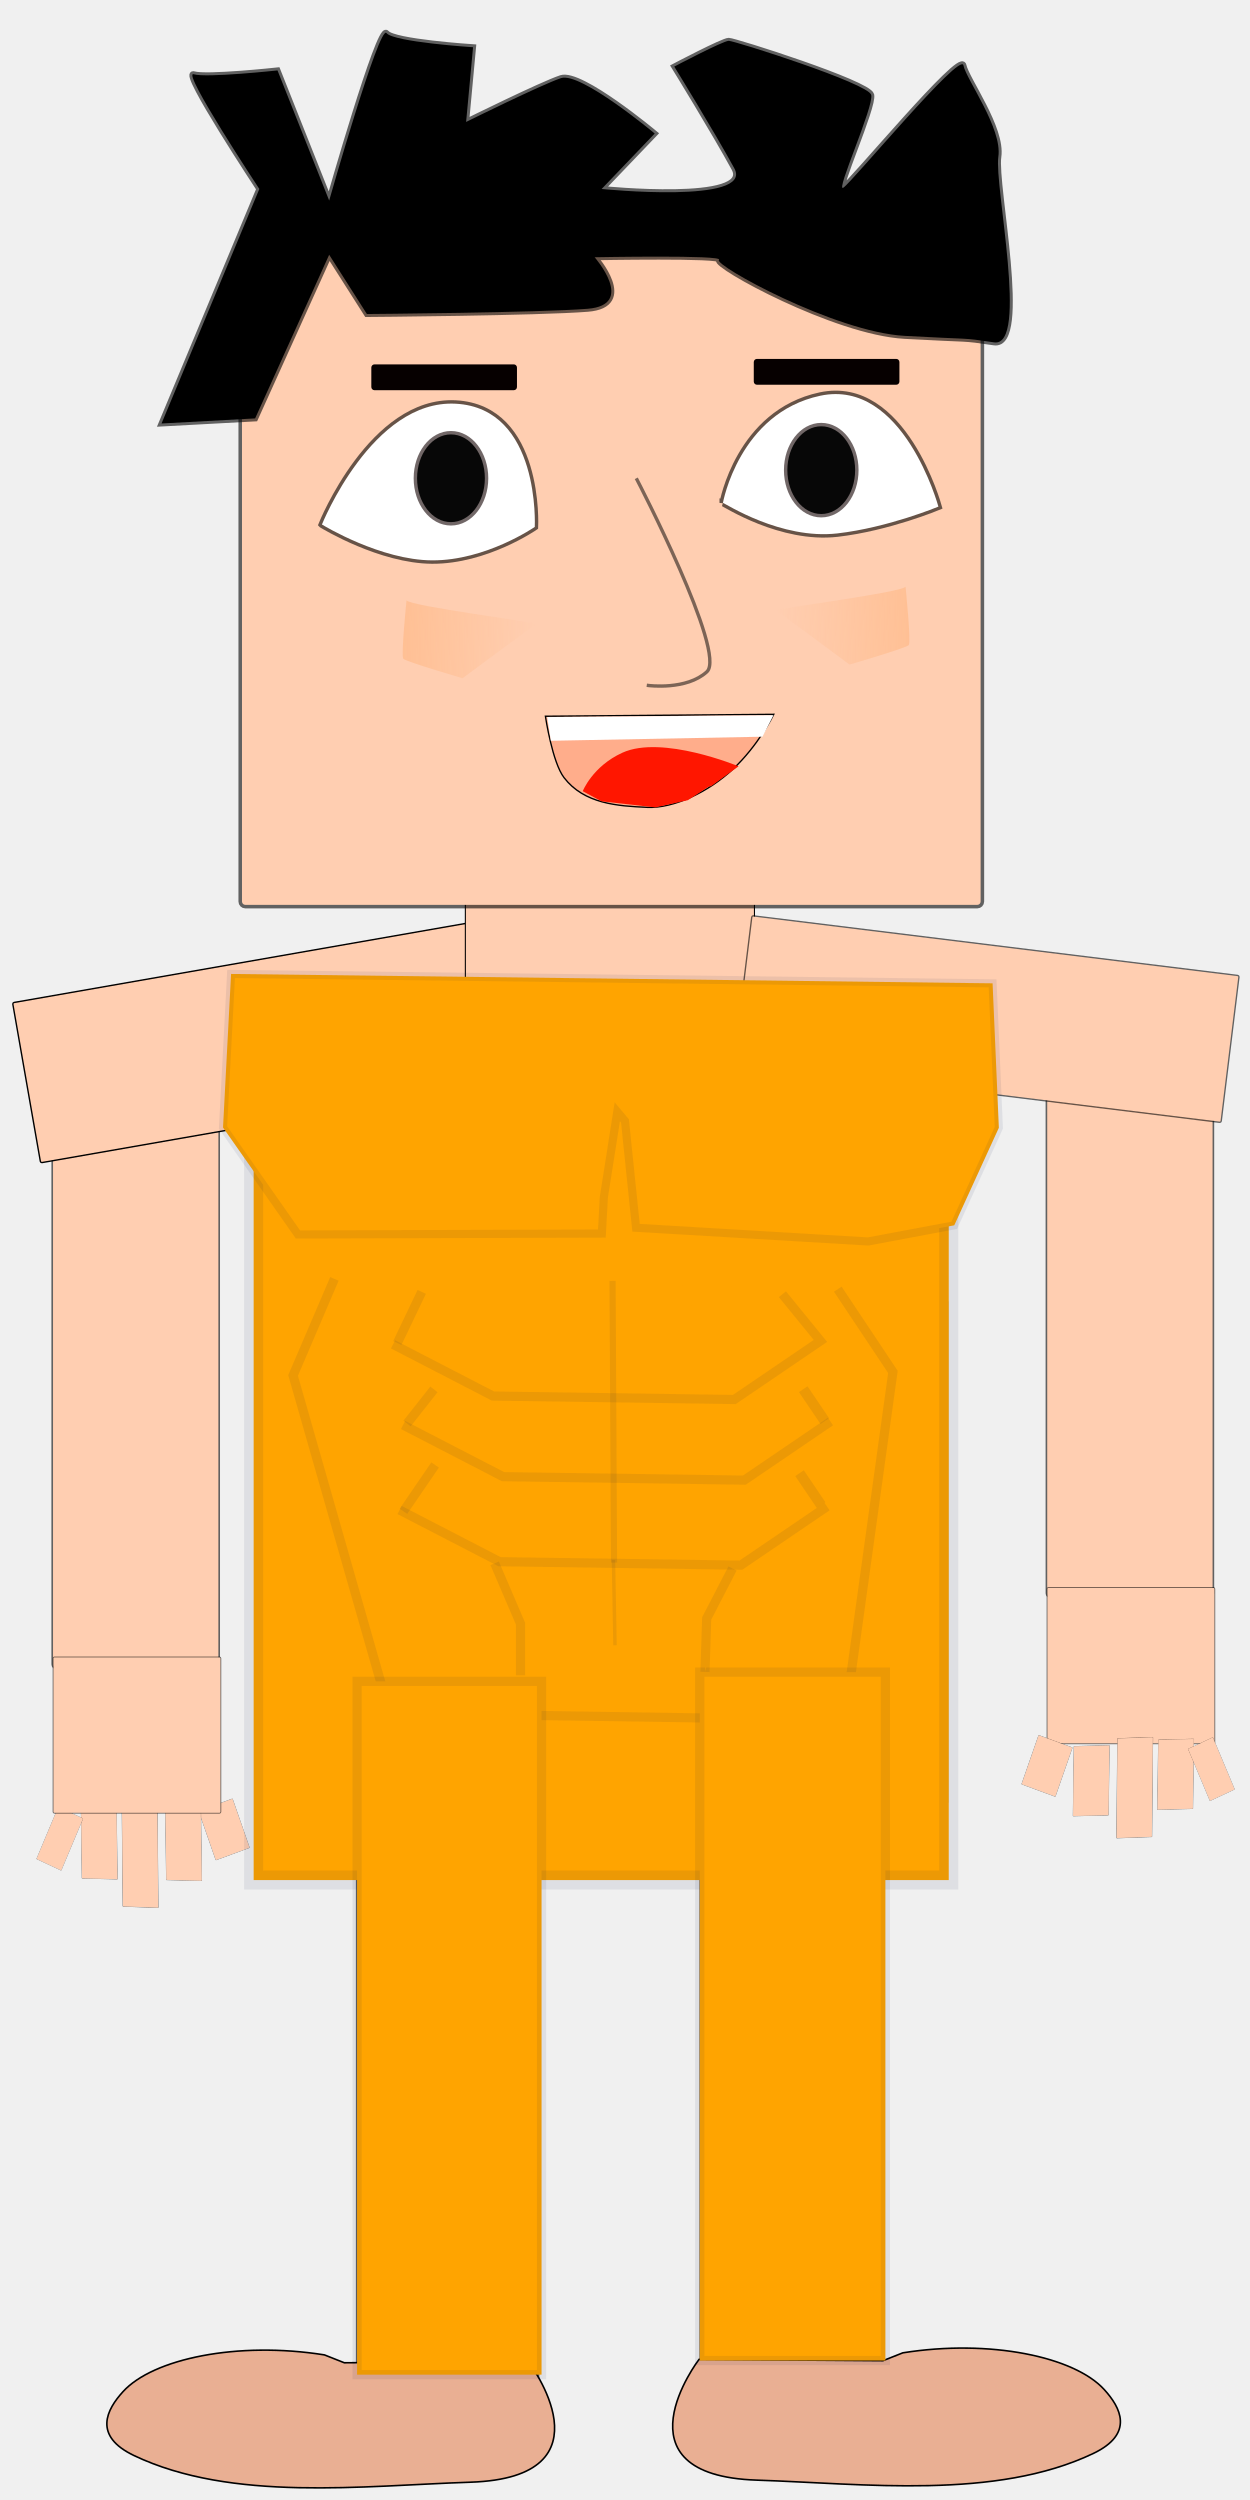
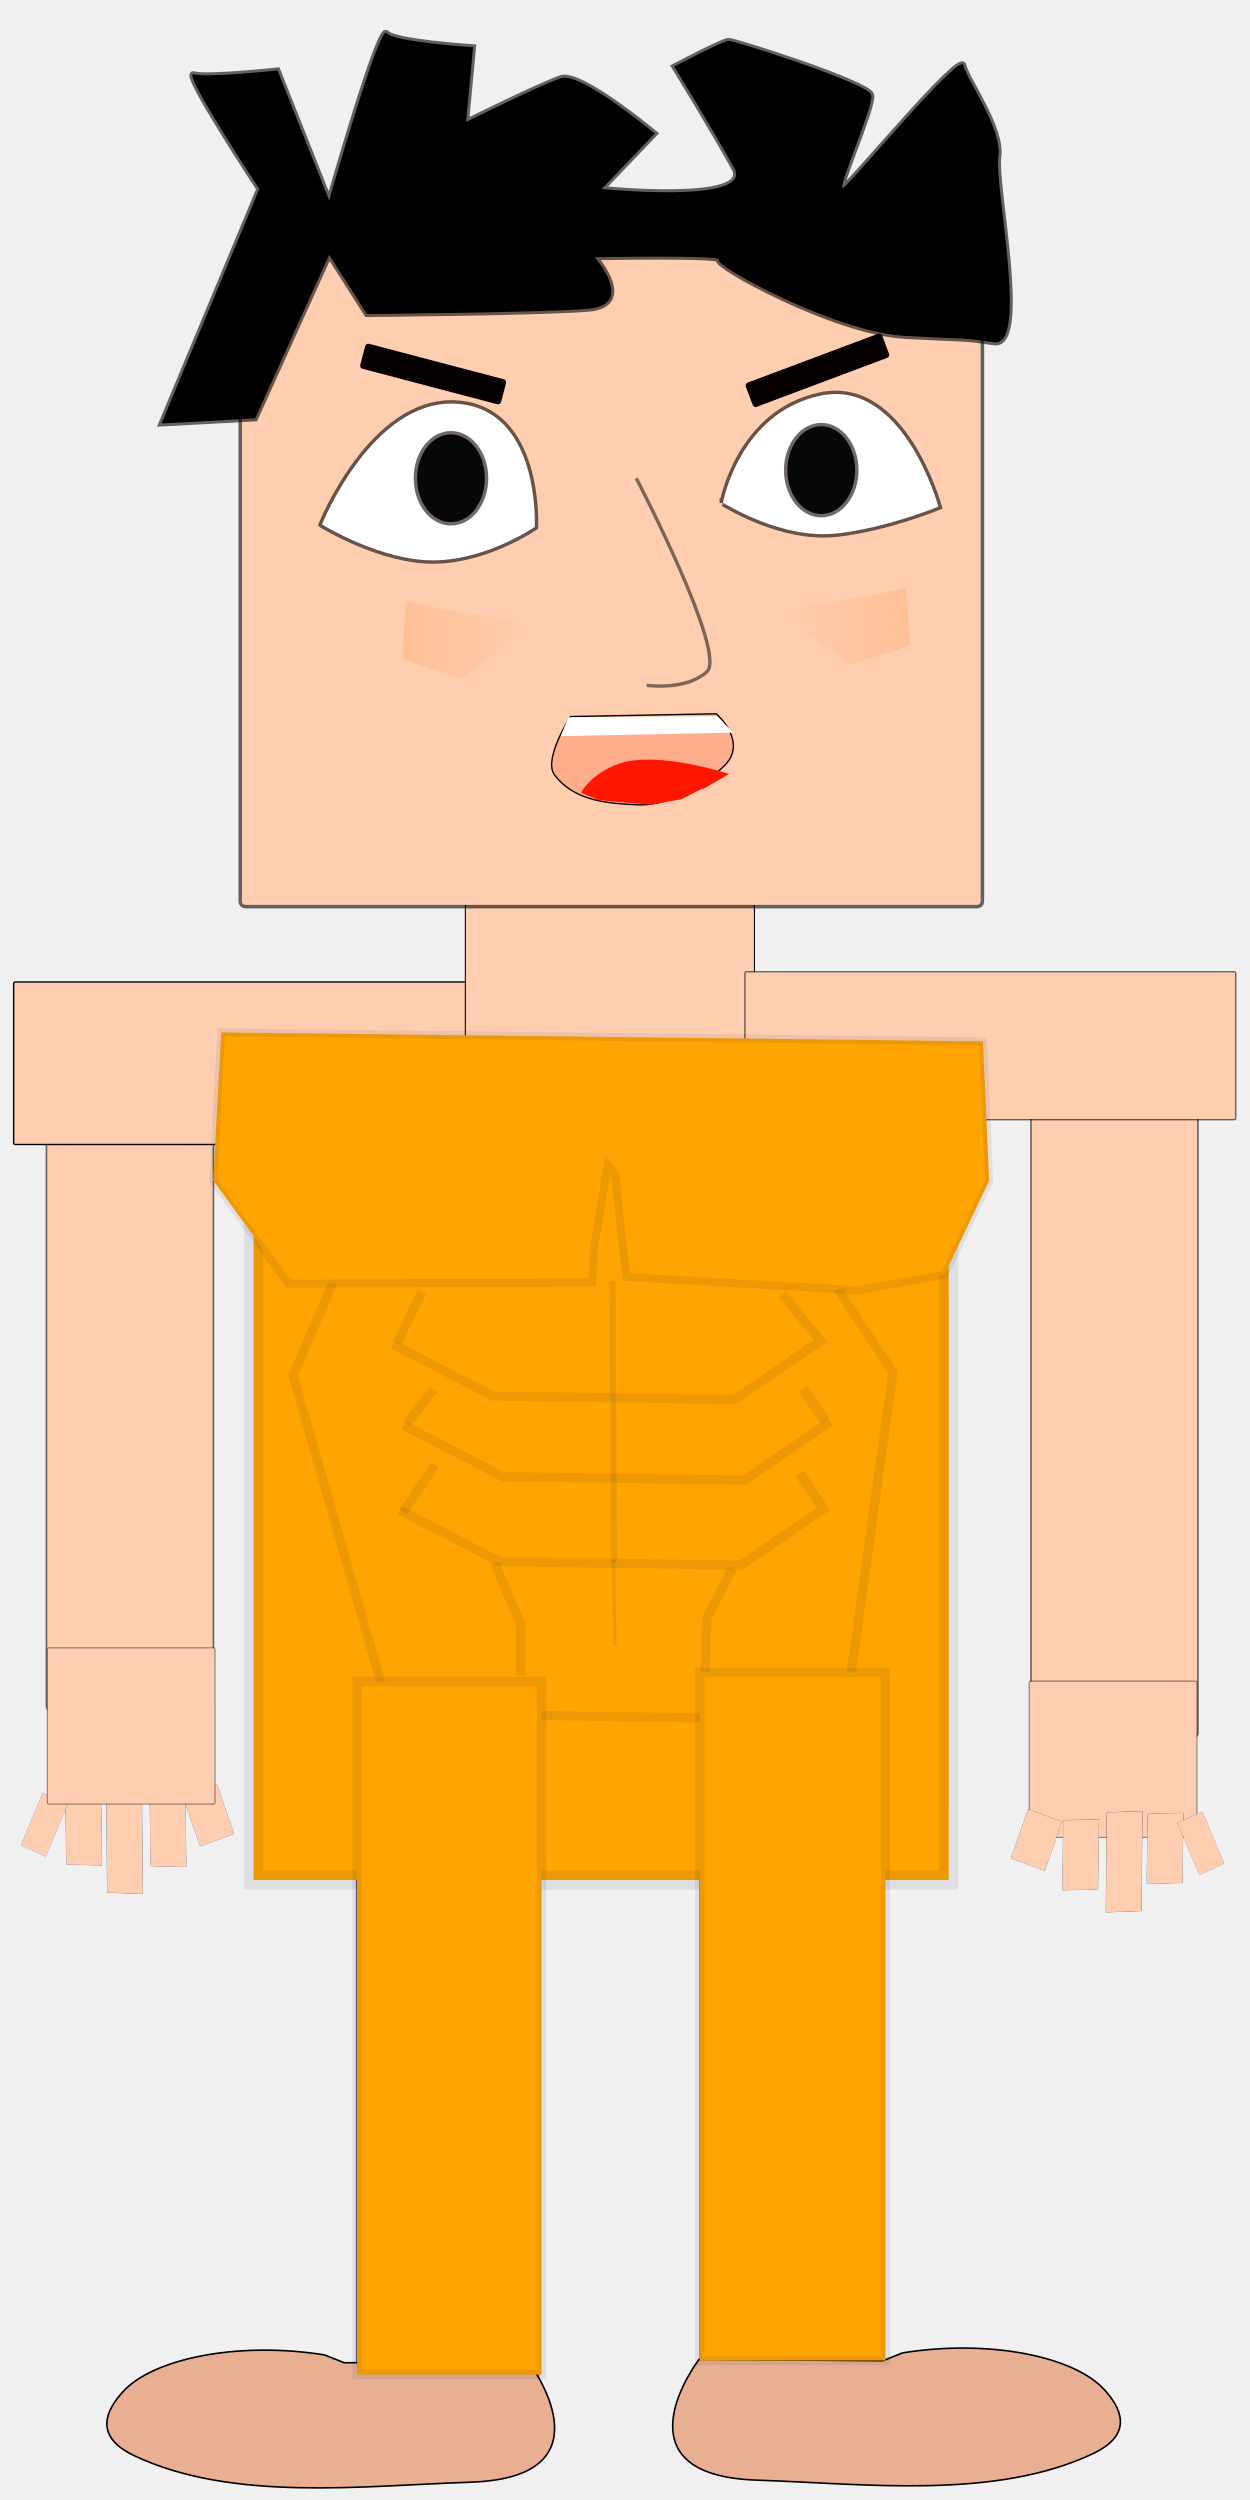
<svg xmlns="http://www.w3.org/2000/svg" xmlns:xlink="http://www.w3.org/1999/xlink" width="64" height="128" viewBox="0 0 16.933 33.867" version="1.1" id="svg1" xml:space="preserve">
  <defs id="defs1">
    <linearGradient id="linearGradient5685">
      <stop style="stop-color:#ffad70;stop-opacity:1;" offset="0" id="stop5681" />
      <stop style="stop-color:#ffb278;stop-opacity:0;" offset="1" id="stop5683" />
    </linearGradient>
    <linearGradient xlink:href="#linearGradient5685" id="linearGradient5687" x1="5.871" y1="39.004" x2="21.384" y2="39.272" gradientUnits="userSpaceOnUse" gradientTransform="matrix(0.2458605,0,0,0.2185464,2.010088,0.07742753)" />
    <linearGradient xlink:href="#linearGradient5685" id="linearGradient5722" gradientUnits="userSpaceOnUse" gradientTransform="matrix(-0.2458605,0,0,0.2185464,15.76372,-0.1083041)" x1="5.423" y1="38.914" x2="21.384" y2="39.272" />
  </defs>
+   <g id="g1" transform="translate(0,-0.07429624)">
+     <rect style="fill:#ffceb1;fill-opacity:1;fill-rule:evenodd;stroke:#000000;stroke-width:0.006;stroke-linecap:square;stroke-opacity:0.595;paint-order:markers stroke fill" id="rect358-1-9-1-3-2-7" width="0.701" height="0.485" x="23.776" y="5.207" ry="0.002" transform="matrix(0.3290433,0.9443148,-0.9382773,0.3458839,0,0)" />
+     <rect style="fill:#ffceb1;fill-opacity:1;fill-rule:evenodd;stroke:#000000;stroke-width:0.007;stroke-linecap:square;stroke-opacity:0.595;paint-order:markers stroke fill" id="rect358-1-9-1-3-2-7-0" width="0.944" height="0.479" x="24.366" y="-2.179" ry="0.002" transform="matrix(0.0135589,0.9999081,-0.9996734,-0.02555759,0,0)" />
+     <rect style="fill:#ffceb1;fill-opacity:1;fill-rule:evenodd;stroke:#000000;stroke-width:0.007;stroke-linecap:square;stroke-opacity:0.595;paint-order:markers stroke fill" id="rect358-1-9-1-3-2-7-0-7" width="0.944" height="0.479" x="24.374" y="-1.036" ry="0.002" transform="matrix(0.0135589,0.9999081,-0.9996734,-0.02555759,0,0)" />
+     <rect style="fill:#ffceb1;fill-opacity:1;fill-rule:evenodd;stroke:#000000;stroke-width:0.005;stroke-linecap:square;stroke-opacity:0.595;paint-order:markers stroke fill" id="rect358-1-9-1-3-2-7-0-7-1" width="0.761" height="0.367" x="21.847" y="-10.337" ry="0.002" transform="matrix(-0.386925,0.9221112,-0.9059902,-0.4232987,0,0)" />
+     <rect style="fill:#ffceb1;fill-opacity:1;fill-rule:evenodd;stroke:#000000;stroke-width:0.008;stroke-linecap:square;stroke-opacity:0.595;paint-order:markers stroke fill" id="rect358-1-9-1-3-2-7-0-3" width="1.348" height="0.478" x="24.319" y="-1.69" ry="0.002" transform="matrix(0.00947057,0.9999552,-0.9993307,-0.03657963,0,0)" />
+   </g>
  <g id="layer1">
    <g id="layer4" transform="matrix(0.9821391,0,0,0.8105135,-0.5024058,6.393194)">
      <rect style="fill:#ffceb1;fill-opacity:1;fill-rule:evenodd;stroke:#000000;stroke-width:0.05;stroke-linecap:square;stroke-opacity:0.595;paint-order:markers stroke fill" id="rect358-1" width="2.48" height="9.848" x="5.445" y="22.279" ry="0.05" />
      <rect style="fill:#ffceb1;fill-opacity:1;fill-rule:evenodd;stroke:#000000;stroke-width:0.05;stroke-linecap:square;stroke-opacity:0.595;paint-order:markers stroke fill" id="rect358-1-5" width="2.48" height="9.848" x="10.183" y="22.135" ry="0.05" />
    </g>
-     <g id="g4" transform="translate(-0.1867924,-0.6070755)">
-       <rect style="fill:#ffceb1;fill-opacity:1;fill-rule:evenodd;stroke:#000000;stroke-width:0.044;stroke-linecap:square;stroke-opacity:0.595;paint-order:markers stroke fill" id="rect358-1-9-1" width="2.24" height="8.411" x="14.373" y="13.823" ry="0.043" />
-       <rect style="fill:#ffceb1;fill-opacity:1;fill-rule:evenodd;stroke:#000000;stroke-width:0.022;stroke-linecap:square;stroke-opacity:0.595;paint-order:markers stroke fill" id="rect358-1-9-1-3" width="2.262" height="2.105" x="14.376" y="22.119" ry="0.011" />
-       <g id="g2" transform="matrix(-1,0,0,1,31.99359,-1.023637)">
-         <rect style="fill:#ffceb1;fill-opacity:1;fill-rule:evenodd;stroke:#000000;stroke-width:0.006;stroke-linecap:square;stroke-opacity:0.595;paint-order:markers stroke fill" id="rect358-1-9-1-3-2-7-3" width="0.701" height="0.485" x="29.726" y="-8.478" ry="0.002" transform="matrix(0.3290433,0.9443148,-0.9382773,0.3458839,0,0)" />
-         <rect style="fill:#ffceb1;fill-opacity:1;fill-rule:evenodd;stroke:#000000;stroke-width:0.007;stroke-linecap:square;stroke-opacity:0.595;paint-order:markers stroke fill" id="rect358-1-9-1-3-2-7-0-0" width="0.944" height="0.479" x="24.858" y="-16.926" ry="0.002" transform="matrix(0.0135589,0.9999081,-0.9996734,-0.02555759,0,0)" />
-         <rect style="fill:#ffceb1;fill-opacity:1;fill-rule:evenodd;stroke:#000000;stroke-width:0.007;stroke-linecap:square;stroke-opacity:0.595;paint-order:markers stroke fill" id="rect358-1-9-1-3-2-7-0-7-4" width="0.944" height="0.479" x="24.8" y="-15.783" ry="0.002" transform="matrix(0.0135589,0.9999081,-0.9996734,-0.02555759,0,0)" />
-         <rect style="fill:#ffceb1;fill-opacity:1;fill-rule:evenodd;stroke:#000000;stroke-width:0.005;stroke-linecap:square;stroke-opacity:0.595;paint-order:markers stroke fill" id="rect358-1-9-1-3-2-7-0-7-1-8" width="0.761" height="0.367" x="16.306" y="-24.304" ry="0.002" transform="matrix(-0.386925,0.9221112,-0.9059902,-0.4232987,0,0)" />
-         <rect style="fill:#ffceb1;fill-opacity:1;fill-rule:evenodd;stroke:#000000;stroke-width:0.008;stroke-linecap:square;stroke-opacity:0.595;paint-order:markers stroke fill" id="rect358-1-9-1-3-2-7-0-3-7" width="1.348" height="0.478" x="24.582" y="-16.446" ry="0.002" transform="matrix(0.00947057,0.9999552,-0.9993307,-0.03657963,0,0)" />
-       </g>
-     </g>
    <path style="fill:#e9af93;fill-opacity:1;fill-rule:evenodd;stroke:#000000;stroke-width:0.044;stroke-linecap:square;stroke-dasharray:none;stroke-opacity:1;paint-order:markers stroke fill" d="m 4.392,31.912 c -1.175,-0.187 -2.317,0.052 -2.719,0.496 -0.216,0.238 -0.405,0.584 0.147,0.847 1.324,0.63 3.092,0.408 4.551,0.36 1.958,-0.064 0.779,-1.614 0.779,-1.614 l -2.488,0.018 z" id="path13381" />
    <path style="fill:#e9af93;fill-opacity:1;fill-rule:evenodd;stroke:#000000;stroke-width:0.044;stroke-linecap:square;stroke-dasharray:none;stroke-opacity:1;paint-order:markers stroke fill" d="m 12.233,31.884 c 1.175,-0.187 2.317,0.052 2.719,0.496 0.216,0.238 0.405,0.584 -0.147,0.847 -1.324,0.63 -3.092,0.408 -4.551,0.36 -1.958,-0.064 -0.779,-1.614 -0.779,-1.614 l 2.488,0.018 z" id="path13381-7" />
-     <g id="g3" transform="translate(0.6070755,0.420283)">
-       <g id="g1" transform="translate(-0.3962466,-0.3054401)">
-         <rect style="fill:#ffceb1;fill-opacity:1;fill-rule:evenodd;stroke:#000000;stroke-width:0.006;stroke-linecap:square;stroke-opacity:0.595;paint-order:markers stroke fill" id="rect358-1-9-1-3-2-7" width="0.701" height="0.485" x="23.776" y="5.207" ry="0.002" transform="matrix(0.3290433,0.9443148,-0.9382773,0.3458839,0,0)" />
-         <rect style="fill:#ffceb1;fill-opacity:1;fill-rule:evenodd;stroke:#000000;stroke-width:0.007;stroke-linecap:square;stroke-opacity:0.595;paint-order:markers stroke fill" id="rect358-1-9-1-3-2-7-0" width="0.944" height="0.479" x="24.366" y="-2.179" ry="0.002" transform="matrix(0.0135589,0.9999081,-0.9996734,-0.02555759,0,0)" />
-         <rect style="fill:#ffceb1;fill-opacity:1;fill-rule:evenodd;stroke:#000000;stroke-width:0.007;stroke-linecap:square;stroke-opacity:0.595;paint-order:markers stroke fill" id="rect358-1-9-1-3-2-7-0-7" width="0.944" height="0.479" x="24.374" y="-1.036" ry="0.002" transform="matrix(0.0135589,0.9999081,-0.9996734,-0.02555759,0,0)" />
-         <rect style="fill:#ffceb1;fill-opacity:1;fill-rule:evenodd;stroke:#000000;stroke-width:0.005;stroke-linecap:square;stroke-opacity:0.595;paint-order:markers stroke fill" id="rect358-1-9-1-3-2-7-0-7-1" width="0.761" height="0.367" x="21.847" y="-10.337" ry="0.002" transform="matrix(-0.386925,0.9221112,-0.9059902,-0.4232987,0,0)" />
-         <rect style="fill:#ffceb1;fill-opacity:1;fill-rule:evenodd;stroke:#000000;stroke-width:0.008;stroke-linecap:square;stroke-opacity:0.595;paint-order:markers stroke fill" id="rect358-1-9-1-3-2-7-0-3" width="1.348" height="0.478" x="24.319" y="-1.69" ry="0.002" transform="matrix(0.00947057,0.9999552,-0.9993307,-0.03657963,0,0)" />
-       </g>
-       <rect style="fill:#ffceb1;fill-opacity:1;fill-rule:evenodd;stroke:#000000;stroke-width:0.044;stroke-linecap:square;stroke-opacity:0.595;paint-order:markers stroke fill" id="rect358-1-9" width="2.24" height="8.411" x="0.111" y="13.759" ry="0.043" />
-       <rect style="fill:#ffceb1;fill-opacity:1;fill-rule:evenodd;stroke:#000000;stroke-width:0.022;stroke-linecap:square;stroke-opacity:0.595;paint-order:markers stroke fill" id="rect358-1-9-1-3-2" width="2.262" height="2.105" x="0.117" y="22.032" ry="0.011" />
-     </g>
-     <rect style="fill:#ffceb1;fill-opacity:1;fill-rule:evenodd;stroke:#000000;stroke-width:0.038;stroke-linecap:square;stroke-dasharray:none;stroke-opacity:1;paint-order:markers stroke fill" id="rect358-1-9-4" width="6.509" height="2.183" x="-2.165" y="13.419" ry="0.011" transform="rotate(-9.928404)" />
+     <rect style="fill:#ffceb1;fill-opacity:1;fill-rule:evenodd;stroke:#000000;stroke-width:0.044;stroke-linecap:square;stroke-opacity:0.595;paint-order:markers stroke fill" id="rect358-1-9" width="2.24" height="8.411" x="0.64" y="14.749" ry="0.043" />
+     <rect style="fill:#ffceb1;fill-opacity:1;fill-rule:evenodd;stroke:#000000;stroke-width:0.044;stroke-linecap:square;stroke-opacity:0.595;paint-order:markers stroke fill" id="rect358-1-9-1" width="2.24" height="8.411" x="13.977" y="15.111" ry="0.043" />
+     <rect style="fill:#ffceb1;fill-opacity:1;fill-rule:evenodd;stroke:#000000;stroke-width:0.022;stroke-linecap:square;stroke-opacity:0.595;paint-order:markers stroke fill" id="rect358-1-9-1-3" width="2.262" height="2.105" x="13.947" y="22.779" ry="0.011" />
+     <rect style="fill:#ffceb1;fill-opacity:1;fill-rule:evenodd;stroke:#000000;stroke-width:0.022;stroke-linecap:square;stroke-opacity:0.595;paint-order:markers stroke fill" id="rect358-1-9-1-3-2" width="2.262" height="2.105" x="0.645" y="22.329" ry="0.011" />
+     <rect style="fill:#ffceb1;fill-opacity:1;fill-rule:evenodd;stroke:#000000;stroke-width:0.038;stroke-linecap:square;stroke-dasharray:none;stroke-opacity:1;paint-order:markers stroke fill" id="rect358-1-9-4" width="6.509" height="2.183" x="0.194" y="13.312" ry="0.011" />
    <rect style="fill:#ffceb1;fill-opacity:1;fill-rule:evenodd;stroke:#000000;stroke-width:0.029;stroke-linecap:square;stroke-dasharray:none;stroke-opacity:1;paint-order:markers stroke fill" id="rect358-1-9-4-9" width="3.902" height="2.191" x="6.311" y="12.17" ry="0.011" />
-     <rect style="fill:#ffceb1;fill-opacity:1;fill-rule:evenodd;stroke:#000000;stroke-width:0.037;stroke-linecap:square;stroke-opacity:0.595;paint-order:markers stroke fill" id="rect358-1-9-4-0" width="6.631" height="1.986" x="11.634" y="11.077" ry="0.01" transform="rotate(7.014669)" />
+     <rect style="fill:#ffceb1;fill-opacity:1;fill-rule:evenodd;stroke:#000000;stroke-width:0.037;stroke-linecap:square;stroke-opacity:0.595;paint-order:markers stroke fill" id="rect358-1-9-4-0" width="6.631" height="1.986" x="10.1" y="13.173" ry="0.01" />
    <rect style="fill:#ffceb1;fill-opacity:1;fill-rule:evenodd;stroke:#000000;stroke-width:0.096;stroke-linecap:square;stroke-opacity:0.595;paint-order:markers stroke fill" id="rect358" width="10.006" height="8.859" x="3.278" y="3.399" ry="0.045" />
    <rect style="fill:#ffceb1;fill-opacity:1;fill-rule:evenodd;stroke:#000000;stroke-width:0.081;stroke-linecap:square;stroke-opacity:0.595;paint-order:markers stroke fill" id="rect358-4-1" width="9.226" height="6.852" x="3.578" y="17.598" ry="0.035" />
    <path style="fill:#000000;fill-opacity:1;fill-rule:evenodd;stroke:#000000;stroke-width:0.081;stroke-linecap:square;stroke-opacity:0.595;paint-order:markers stroke fill" d="M 4.459,3.451 C 4.421,3.538 3.456,5.668 3.456,5.668 L 2.188,5.737 3.513,2.56 c 0,0 -1.06,-1.606 -0.889,-1.554 0.17,0.052 1.135,-0.052 1.135,-0.052 L 4.459,2.717 c 0,0 0.681,-2.392 0.776,-2.269 0.095,0.122 1.173,0.192 1.173,0.192 L 6.314,1.652 c 0,0 1.022,-0.506 1.287,-0.594 0.265,-0.087 1.268,0.751 1.268,0.751 L 8.15,2.56 c 0,0 2.063,0.209 1.798,-0.279 C 9.682,1.792 9.134,0.902 9.134,0.902 c 0,0 0.662,-0.349 0.738,-0.349 0.076,0 1.892,0.576 1.93,0.733 0.038,0.157 -0.492,1.327 -0.378,1.257 0.114,-0.07 1.59,-1.851 1.627,-1.658 0.038,0.192 0.53,0.855 0.473,1.239 -0.057,0.384 0.416,2.584 -0.057,2.514 C 12.994,4.568 13.202,4.603 12.256,4.55 11.31,4.498 9.664,3.59 9.739,3.52 9.815,3.451 8.055,3.485 8.055,3.485 c 0,0 0.568,0.646 -0.095,0.698 C 7.298,4.236 4.97,4.254 4.97,4.254 Z" id="path1076" />
    <path style="fill:#ffffff;fill-opacity:1;fill-rule:evenodd;stroke:#000000;stroke-width:0.093;stroke-linecap:square;stroke-opacity:0.595;paint-order:markers stroke fill" d="m 4.362,7.106 c 0.028,0.017 0.794,0.481 1.491,0.485 0.73,0.004 1.391,-0.453 1.391,-0.453 0,0 0.081,-1.609 -1.073,-1.669 -1.129,-0.058 -1.81,1.636 -1.81,1.636 z" id="path1564" />
    <path style="fill:#ffffff;fill-opacity:1;fill-rule:evenodd;stroke:#000000;stroke-width:0.093;stroke-linecap:square;stroke-opacity:0.595;paint-order:markers stroke fill" d="m 9.793,6.812 c 0.035,0.01 0.786,0.501 1.55,0.414 0.689,-0.079 1.369,-0.363 1.369,-0.363 0,0 -0.476,-1.741 -1.6,-1.502 -1.1,0.234 -1.319,1.452 -1.319,1.452 z" id="path1564-0" />
    <rect style="fill:#ffa400;fill-opacity:1;stroke:#001244;stroke-width:0.258;stroke-dasharray:none;stroke-opacity:0.076" id="rect1-5-9-4" width="9.416" height="10.618" x="3.436" y="14.851" ry="0" />
    <ellipse style="fill:#070707;fill-opacity:1;fill-rule:evenodd;stroke:#110000;stroke-width:0.093;stroke-linecap:square;stroke-opacity:0.595;paint-order:markers stroke fill" id="path1736" cx="6.109" cy="6.479" rx="0.459" ry="0.594" />
    <ellipse style="fill:#070707;fill-opacity:1;fill-rule:evenodd;stroke:#110000;stroke-width:0.093;stroke-linecap:square;stroke-opacity:0.595;paint-order:markers stroke fill" id="path1736-9" cx="11.125" cy="6.369" rx="0.459" ry="0.594" />
    <path style="fill:url(#linearGradient5687);fill-opacity:1;fill-rule:evenodd;stroke:none;stroke-width:0.093;stroke-linecap:square;stroke-opacity:0.595;paint-order:markers stroke fill" d="m 5.507,8.132 c 0.033,0.078 1.804,0.303 1.76,0.323 -0.044,0.02 -1.001,0.733 -1.001,0.733 0,0 -0.77,-0.225 -0.803,-0.264 -0.033,-0.039 0.044,-0.792 0.044,-0.792 z" id="path1814" />
    <path style="fill:url(#linearGradient5722);fill-opacity:1;fill-rule:evenodd;stroke:none;stroke-width:0.093;stroke-linecap:square;stroke-opacity:0.595;paint-order:markers stroke fill" d="m 12.267,7.947 c -0.033,0.078 -1.804,0.303 -1.76,0.323 0.044,0.02 1.001,0.733 1.001,0.733 0,0 0.77,-0.225 0.803,-0.264 0.033,-0.039 -0.044,-0.792 -0.044,-0.792 z" id="path1814-3" />
    <path style="fill:none;fill-opacity:1;fill-rule:evenodd;stroke:#000000;stroke-width:0.046;stroke-linecap:square;stroke-dasharray:none;stroke-opacity:0.514;paint-order:markers stroke fill" d="m 8.63,6.5 c 0,0 1.221,2.346 0.946,2.6 -0.275,0.254 -0.792,0.186 -0.792,0.186" id="path5725" />
-     <path style="fill:#ffad8b;fill-opacity:1;fill-rule:evenodd;stroke:#000000;stroke-width:0.037;stroke-linecap:square;stroke-dasharray:none;stroke-opacity:1;paint-order:markers stroke fill" d="m 7.399,9.712 3.068,-0.026 c 0,0 -0.203,0.408 -0.545,0.727 C 9.591,10.722 9.125,10.943 8.77,10.928 8.367,10.91 7.918,10.881 7.648,10.529 7.492,10.326 7.399,9.712 7.399,9.712 Z" id="path5781" />
-     <path style="fill:#ff1600;fill-opacity:1;fill-rule:evenodd;stroke:none;stroke-width:0.046;stroke-linecap:square;stroke-dasharray:none;stroke-opacity:0.514;paint-order:markers stroke fill" d="m 7.894,10.718 c 0,0 0.131,-0.336 0.537,-0.521 0.539,-0.246 1.574,0.184 1.574,0.184 L 9.609,10.669 c 0.112,-0.103 -0.194,0.114 -0.291,0.171 l -0.44,0.098 -0.731,-0.083 z" id="path6029" />
-     <path style="fill:#ffffff;fill-opacity:1;fill-rule:evenodd;stroke:none;stroke-width:0.151;stroke-linecap:square;stroke-dasharray:none;stroke-opacity:0.514;paint-order:markers stroke fill" d="m 7.412,9.714 0.05,0.321 2.867,-0.055 0.149,-0.291 z" id="path6679" />
    <path style="fill:#ffa400;stroke:#001244;stroke-width:0.124;stroke-opacity:0.076" d="m 4.53,17.325 -0.56,1.308 1.308,4.576 6.164,0.093 0.654,-4.717 -0.747,-1.121" id="path1" />
    <rect style="fill:#ffa400;fill-opacity:1;stroke:#001244;stroke-width:0.125;stroke-dasharray:none;stroke-opacity:0.076" id="rect1-5-9-4-6" width="2.499" height="9.392" x="4.837" y="22.777" />
    <rect style="fill:#ffa400;fill-opacity:1;stroke:#001244;stroke-width:0.125;stroke-dasharray:none;stroke-opacity:0.076" id="rect1-5-9-4-6-5" width="2.515" height="9.326" x="9.479" y="22.652" />
-     <path style="fill:#ffa400;fill-opacity:1;stroke:#001244;stroke-width:0.11;stroke-dasharray:none;stroke-opacity:0.076" d="m 3.13,13.194 -0.109,2.08 1.015,1.449 4.117,-0.012 0.027,-0.493 0.182,-1.157 0.104,0.124 0.15,1.447 3.144,0.186 1.167,-0.219 0.604,-1.321 -0.085,-1.957 -5.586,-0.069 z" id="path2" />
+     <path style="fill:#ffa400;fill-opacity:1;stroke:#001244;stroke-width:0.108;stroke-dasharray:none;stroke-opacity:0.076" d="m 2.997,13.986 -0.109,2.005 1.015,1.397 4.118,-0.012 0.027,-0.475 0.182,-1.116 0.104,0.12 0.15,1.395 3.144,0.179 1.167,-0.211 0.605,-1.274 -0.085,-1.887 z" id="path2" />
+     <g id="g2" transform="matrix(-1,0,0,1,31.66339,-0.6273905)">
+       <rect style="fill:#ffceb1;fill-opacity:1;fill-rule:evenodd;stroke:#000000;stroke-width:0.006;stroke-linecap:square;stroke-opacity:0.595;paint-order:markers stroke fill" id="rect358-1-9-1-3-2-7-3" width="0.701" height="0.485" x="29.726" y="-8.478" ry="0.002" transform="matrix(0.3290433,0.9443148,-0.9382773,0.3458839,0,0)" />
+       <rect style="fill:#ffceb1;fill-opacity:1;fill-rule:evenodd;stroke:#000000;stroke-width:0.007;stroke-linecap:square;stroke-opacity:0.595;paint-order:markers stroke fill" id="rect358-1-9-1-3-2-7-0-0" width="0.944" height="0.479" x="24.858" y="-16.926" ry="0.002" transform="matrix(0.0135589,0.9999081,-0.9996734,-0.02555759,0,0)" />
+       <rect style="fill:#ffceb1;fill-opacity:1;fill-rule:evenodd;stroke:#000000;stroke-width:0.007;stroke-linecap:square;stroke-opacity:0.595;paint-order:markers stroke fill" id="rect358-1-9-1-3-2-7-0-7-4" width="0.944" height="0.479" x="24.8" y="-15.783" ry="0.002" transform="matrix(0.0135589,0.9999081,-0.9996734,-0.02555759,0,0)" />
+       <rect style="fill:#ffceb1;fill-opacity:1;fill-rule:evenodd;stroke:#000000;stroke-width:0.005;stroke-linecap:square;stroke-opacity:0.595;paint-order:markers stroke fill" id="rect358-1-9-1-3-2-7-0-7-1-8" width="0.761" height="0.367" x="16.306" y="-24.304" ry="0.002" transform="matrix(-0.386925,0.9221112,-0.9059902,-0.4232987,0,0)" />
+       <rect style="fill:#ffceb1;fill-opacity:1;fill-rule:evenodd;stroke:#000000;stroke-width:0.008;stroke-linecap:square;stroke-opacity:0.595;paint-order:markers stroke fill" id="rect358-1-9-1-3-2-7-0-3-7" width="1.348" height="0.478" x="24.582" y="-16.446" ry="0.002" transform="matrix(0.00947057,0.9999552,-0.9993307,-0.03657963,0,0)" />
+     </g>
    <path style="fill:#ffa400;stroke:#001244;stroke-width:0.124;stroke-opacity:0.076" d="m 5.324,18.212 1.354,0.7 3.269,0.047 1.167,-0.794 -0.515,-0.632" id="path3" />
    <path style="fill:#ffa400;stroke:#001244;stroke-width:0.124;stroke-opacity:0.076" d="m 5.46,19.304 1.354,0.7 3.269,0.047 1.167,-0.794" id="path3-8" />
    <path style="fill:#ffa400;stroke:#001244;stroke-width:0.124;stroke-opacity:0.076" d="m 5.413,20.456 1.354,0.7 3.269,0.047 1.167,-0.794" id="path3-8-1" />
    <path style="fill:#ffa400;stroke:#001244;stroke-width:0.083;stroke-opacity:0.076" d="m 8.298,17.352 0.02,3.816" id="path4" />
    <path style="fill:#ffa400;stroke:#001244;stroke-width:0.047;stroke-opacity:0.076" d="m 8.31,21.131 0.021,1.157" id="path4-2" />
    <path style="fill:#ffa400;stroke:#001244;stroke-width:0.124;stroke-opacity:0.076" d="M 5.382,18.194 5.713,17.501" id="path5" />
    <path style="fill:#ffa400;stroke:#001244;stroke-width:0.124;stroke-opacity:0.076" d="M 5.514,19.284 5.878,18.822" id="path6" />
    <path style="fill:#ffa400;stroke:#001244;stroke-width:0.124;stroke-opacity:0.076" d="M 10.765,18.789 Z" id="path7" />
    <path style="fill:#ffa400;stroke:#001244;stroke-width:0.124;stroke-opacity:0.076" d="m 5.465,20.473 0.429,-0.627" id="path8" />
    <path style="fill:#ffa400;stroke:#001244;stroke-width:0.14;stroke-opacity:0.076" d="M 11.123,20.389 10.831,19.957" id="path9" />
    <path style="fill:#ffa400;stroke:#001244;stroke-width:0.14;stroke-opacity:0.076" d="m 11.173,19.251 -0.292,-0.432" id="path9-2" />
    <path style="fill:#ffa400;stroke:#001244;stroke-width:0.124;stroke-opacity:0.076" d="m 6.701,21.178 0.35,0.817 v 0.7" id="path10" />
    <path style="fill:#ffa400;stroke:#001244;stroke-width:0.124;stroke-opacity:0.076" d="M 9.923,21.248 9.573,21.925 9.55,22.649" id="path11" />
-     <rect style="fill:#060000;fill-opacity:1;stroke-width:0.445;stroke-opacity:0.248" id="rect1" width="1.973" height="0.35" x="5.03" y="4.936" ry="0.043" />
-     <rect style="fill:#060000;fill-opacity:1;stroke-width:0.445;stroke-opacity:0.248" id="rect1-9" width="1.973" height="0.35" x="10.211" y="4.862" ry="0.043" />
+     <path style="fill:#ffad8b;fill-opacity:1;fill-rule:evenodd;stroke:#000000;stroke-width:0.037;stroke-linecap:square;stroke-dasharray:none;stroke-opacity:1;paint-order:markers stroke fill" d="m 7.733,9.716 1.966,-0.037 c 0,0 0.438,0.38 0.095,0.7 C 9.463,10.688 8.998,10.909 8.643,10.894 8.24,10.876 7.791,10.847 7.521,10.495 7.364,10.292 7.733,9.716 7.733,9.716 Z" id="path5781" />
+     <path style="fill:#ff1600;fill-opacity:1;fill-rule:evenodd;stroke:none;stroke-width:0.039;stroke-linecap:square;stroke-dasharray:none;stroke-opacity:0.514;paint-order:markers stroke fill" d="m 7.871,10.738 c 0,0 0.125,-0.252 0.511,-0.391 0.512,-0.185 1.496,0.138 1.496,0.138 l -0.376,0.216 c 0.107,-0.077 -0.185,0.086 -0.277,0.128 l -0.418,0.073 -0.695,-0.062 z" id="path6029" />
+     <path style="fill:#ffffff;fill-opacity:1;fill-rule:evenodd;stroke:none;stroke-width:0.104;stroke-linecap:square;stroke-dasharray:none;stroke-opacity:0.514;paint-order:markers stroke fill" d="m 7.7,9.717 -0.104,0.255 2.334,-0.047 -0.216,-0.225 z" id="path6679" />
+     <rect style="fill:#060000;fill-opacity:1;stroke-width:0.445;stroke-opacity:0.248" id="rect1" width="1.973" height="0.35" x="5.977" y="3.232" ry="0.043" transform="rotate(14.74149)" />
+     <rect style="fill:#060000;fill-opacity:1;stroke-width:0.445;stroke-opacity:0.248" id="rect1-8" width="1.973" height="0.35" x="7.619" y="8.411" ry="0.043" transform="rotate(-20.56748)" />
  </g>
</svg>
